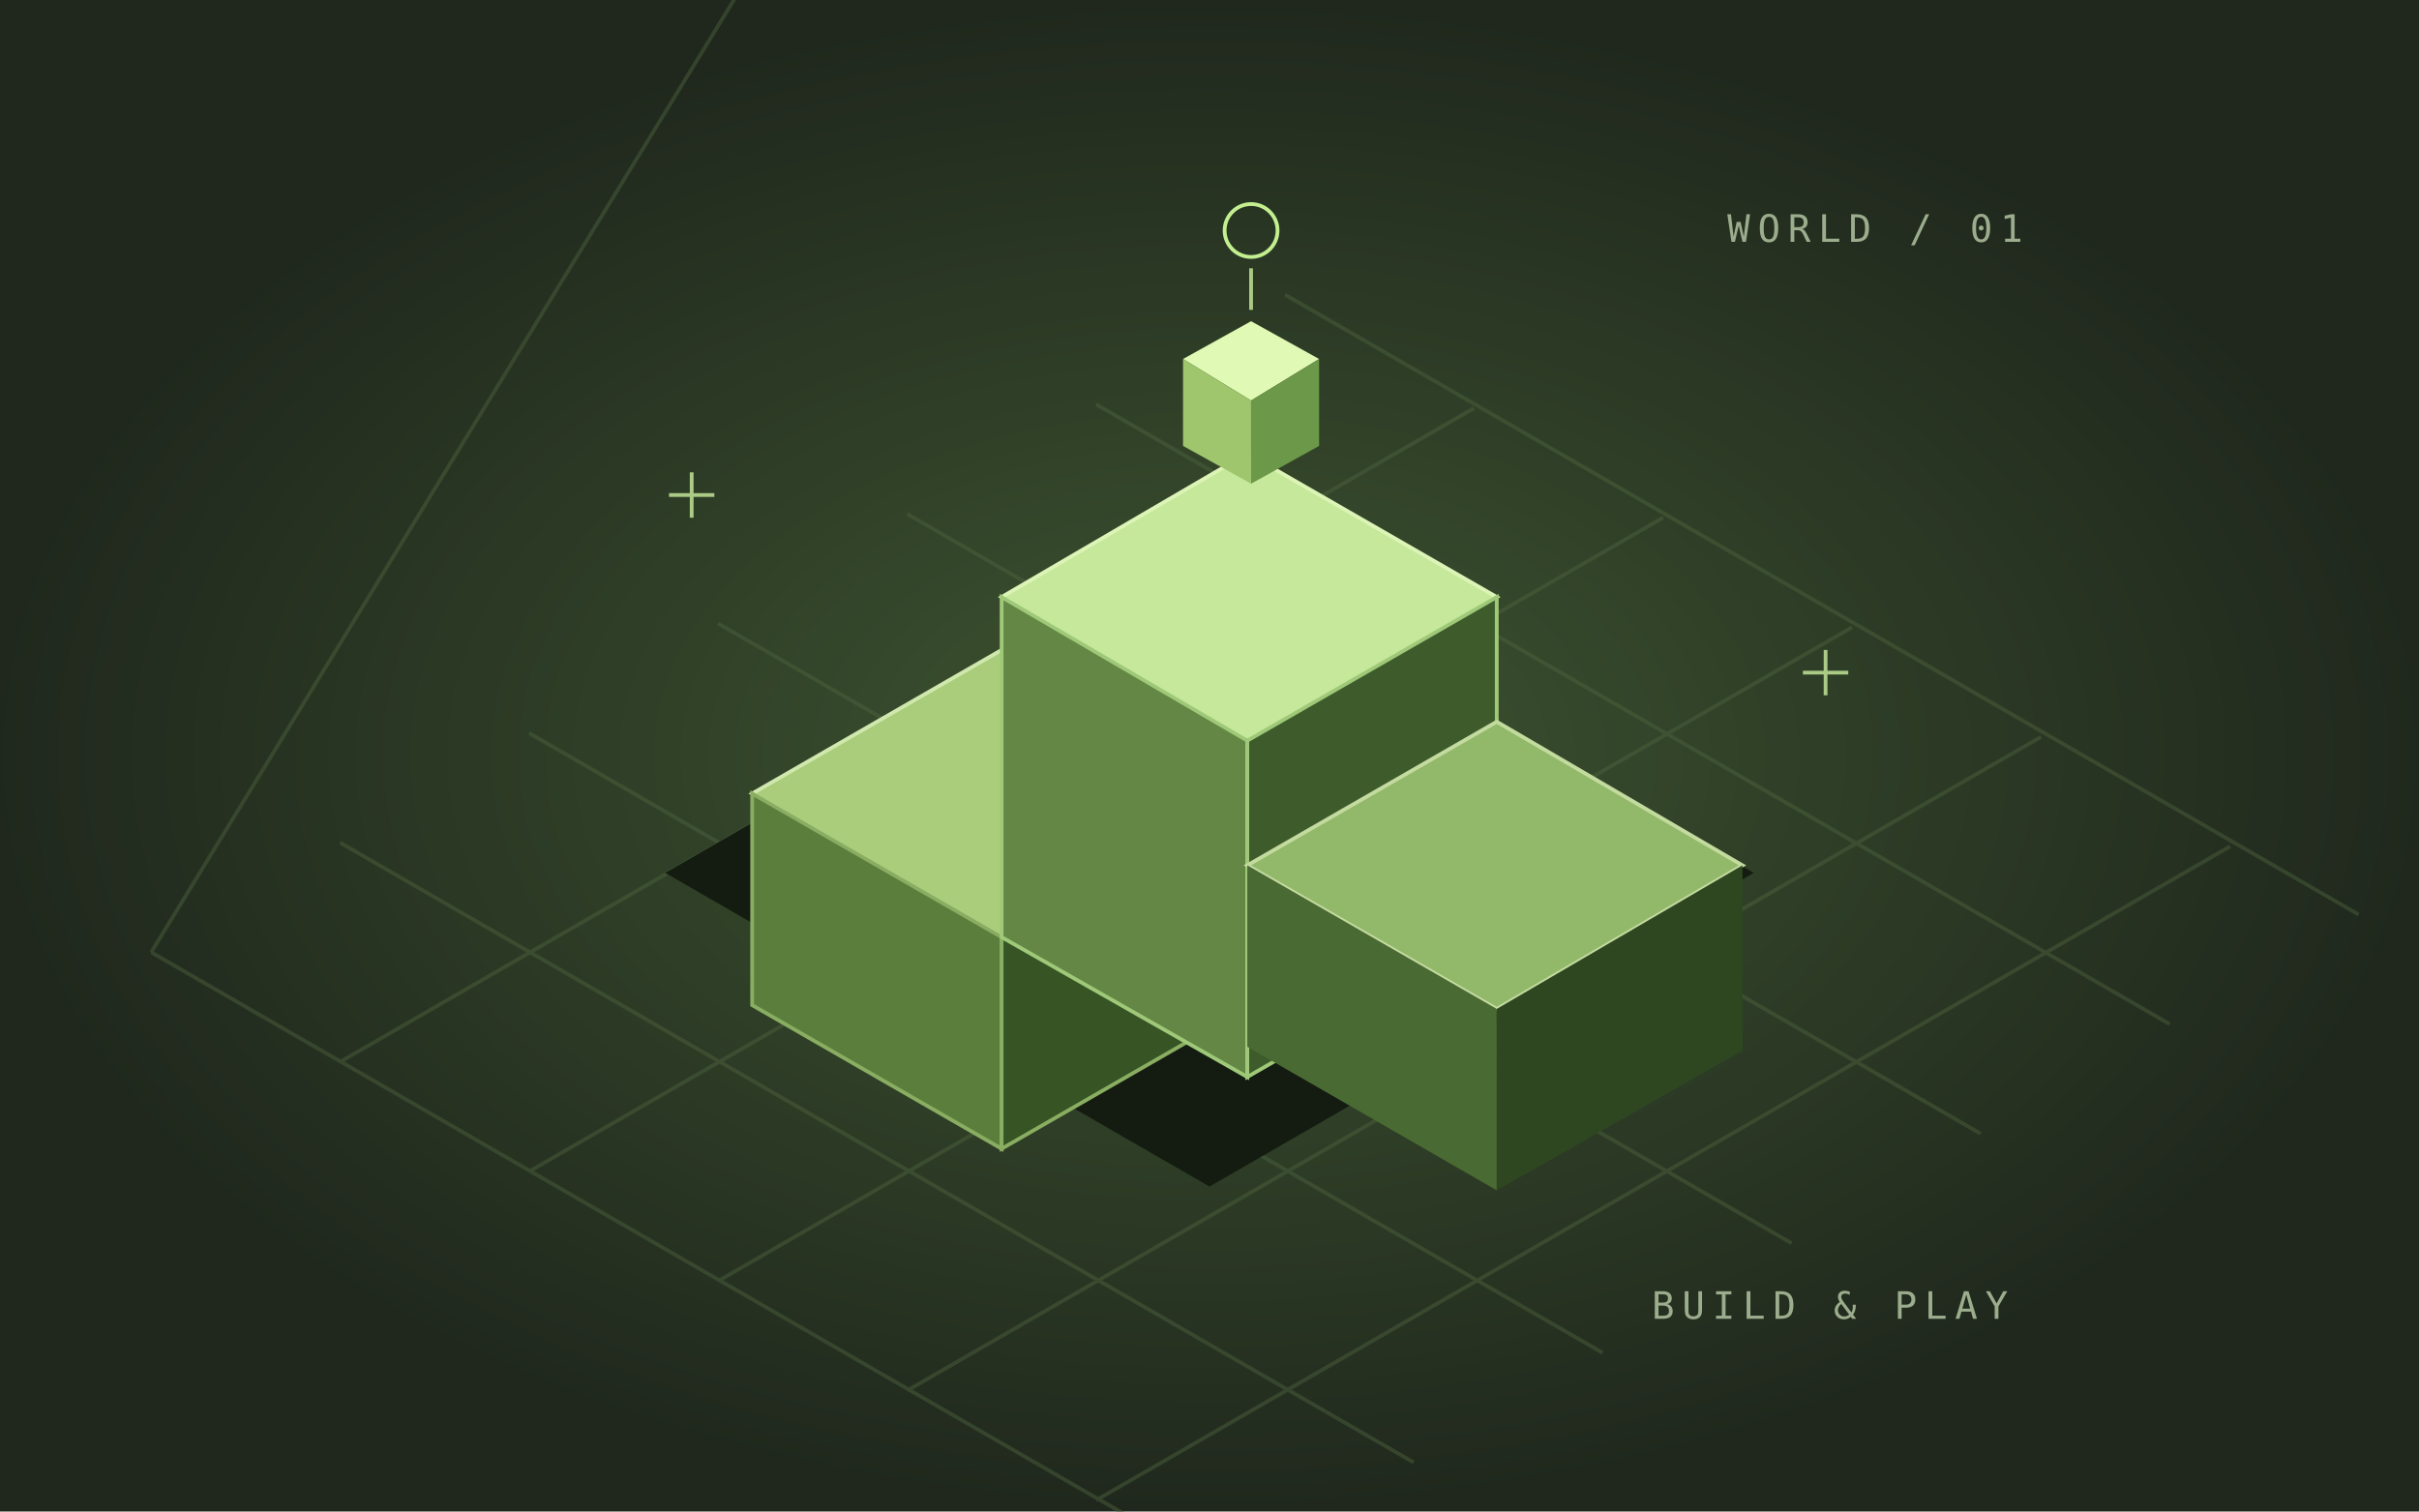
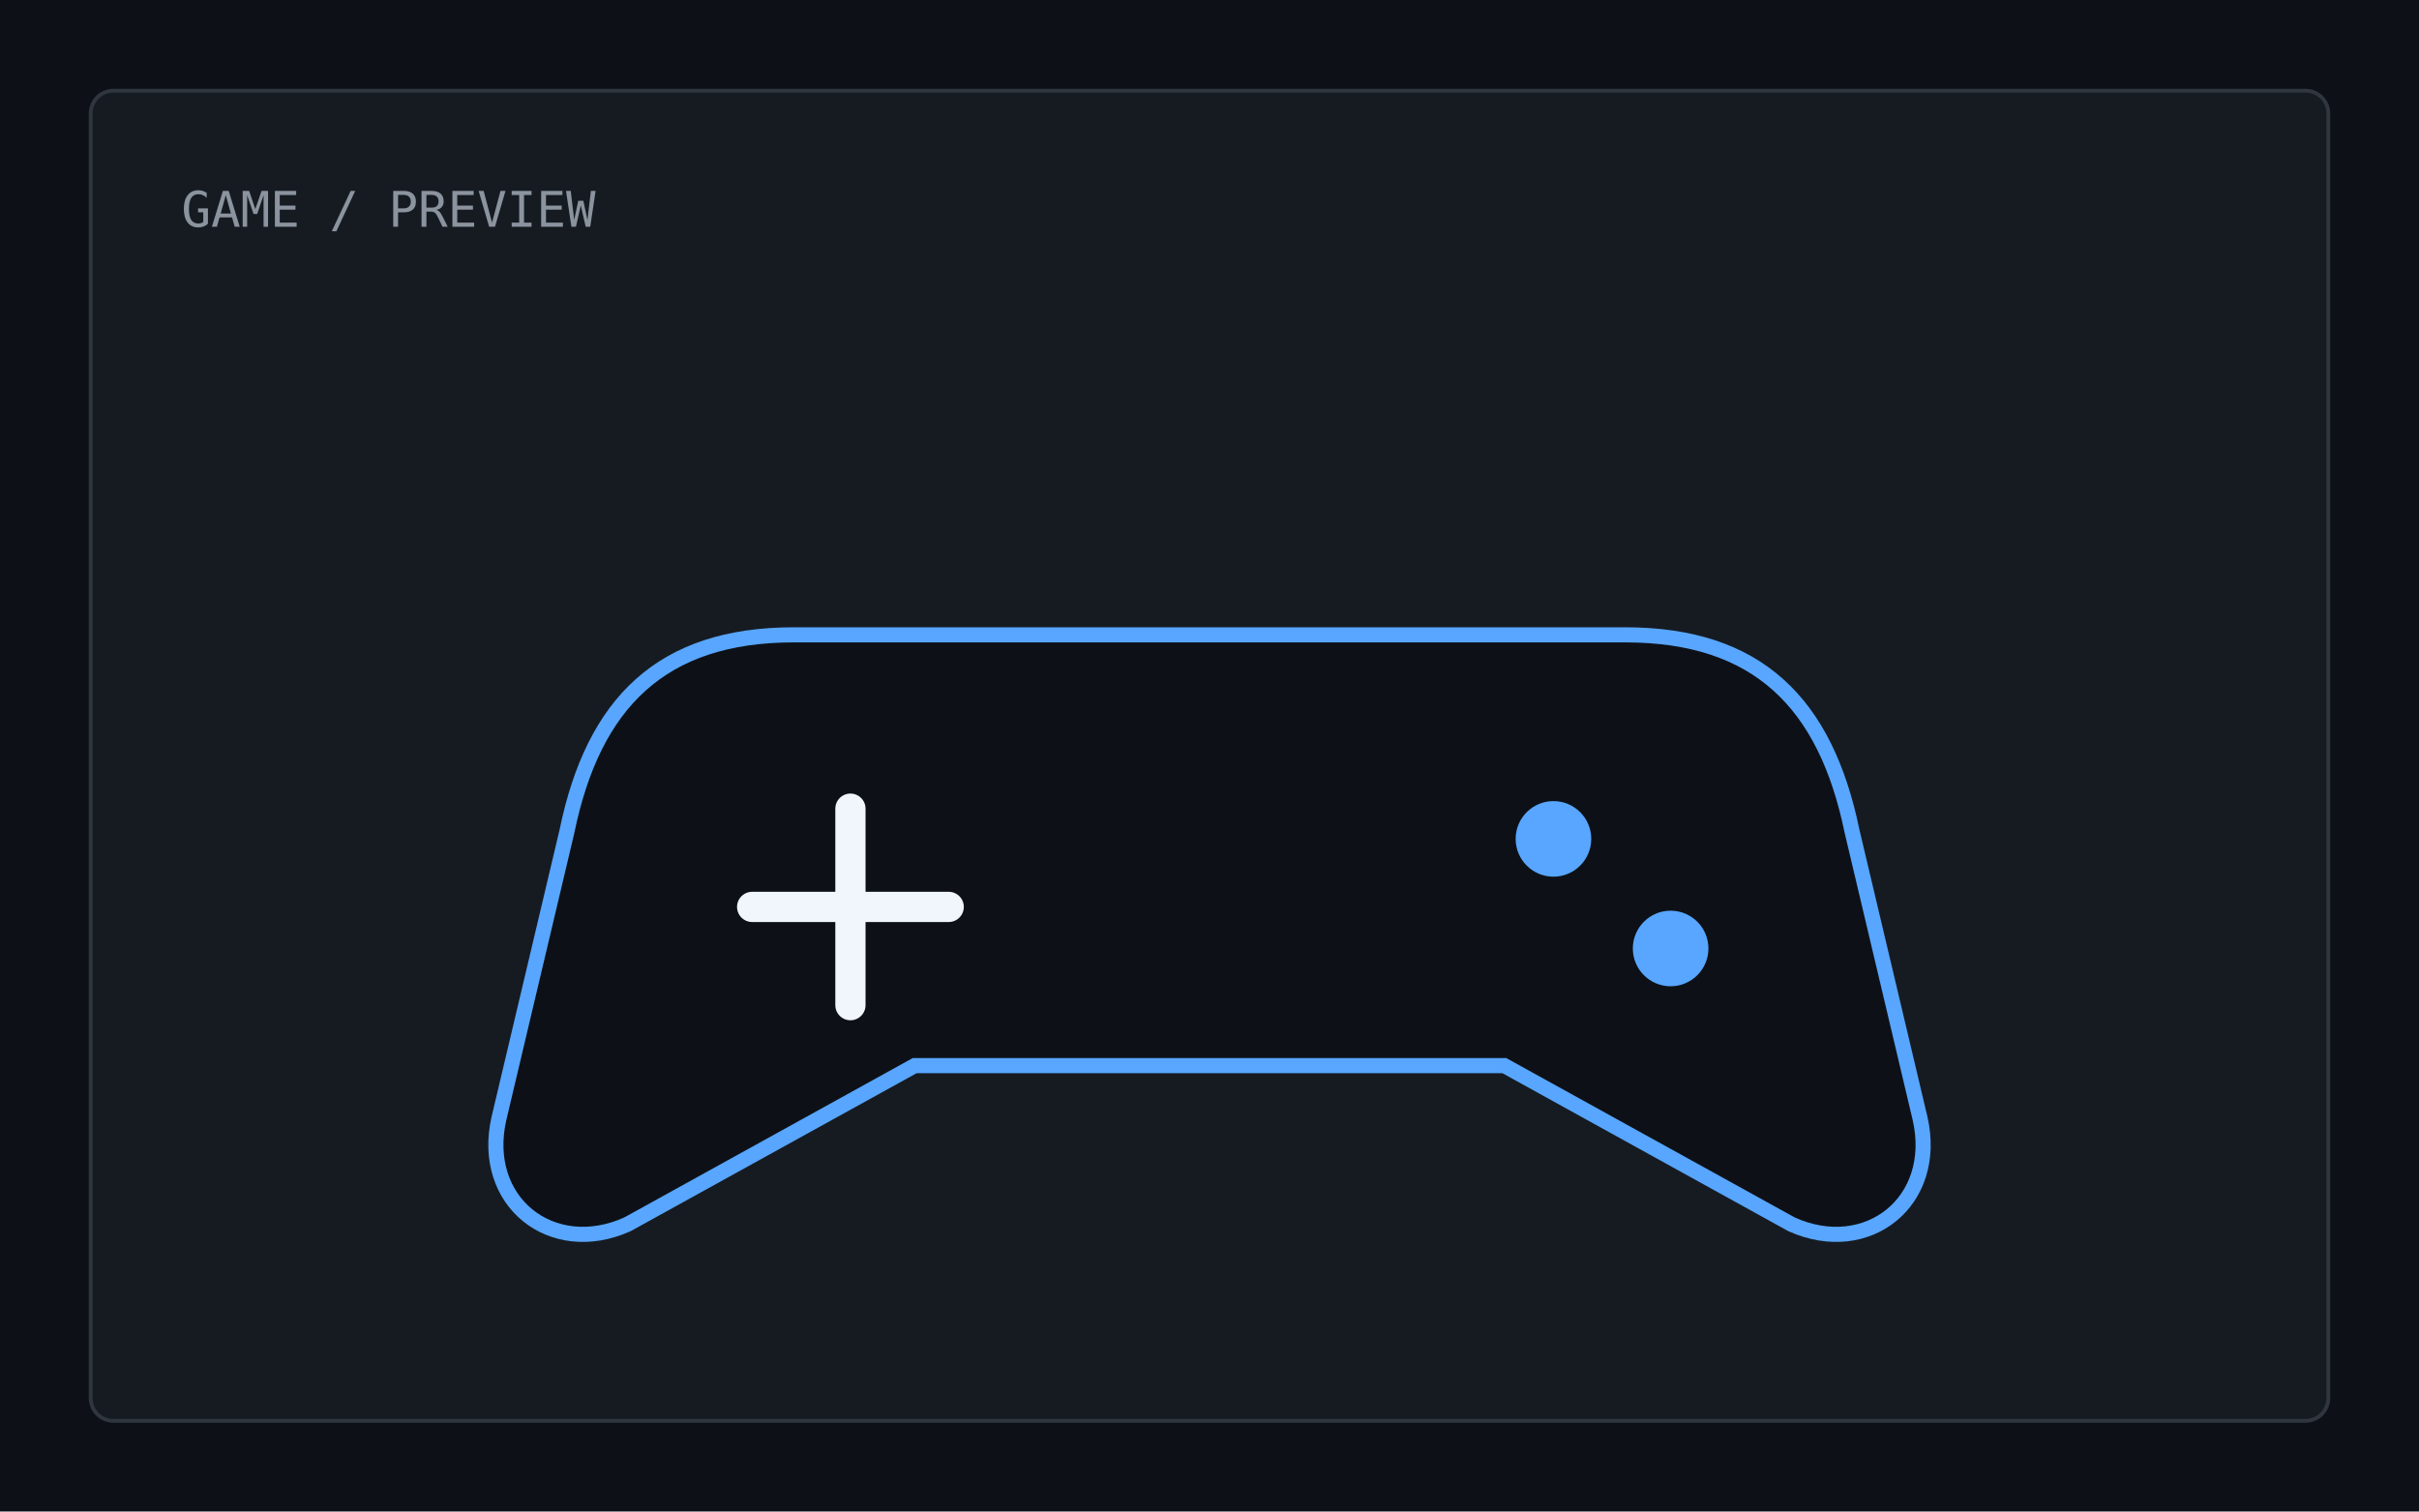
<svg xmlns="http://www.w3.org/2000/svg" viewBox="0 0 640 400" fill="none">
-   <defs>
-     <radialGradient id="g">
-       <stop stop-color="#3e5531" />
-       <stop offset="1" stop-color="#20281d" />
-     </radialGradient>
-   </defs>
-   <rect width="640" height="400" fill="url(#g)" />
-   <g stroke="#4e633e" opacity=".45">
-     <path d="m40 252 284 164M90 223l284 164M140 194l284 164M190 165l284 164M240 136l284 164M290 107l284 164M340 78l284 164M40 252 300-173M90 281l300-173M140 310l300-173M190 339l300-173M240 368l300-173M290 397l300-173" />
-   </g>
-   <path d="m176 231 144-83 144 83-144 83z" fill="#141c11" />
-   <path d="m199 210 66-38 66 38-66 38z" fill="#a9cd7b" stroke="#d0e8ae" />
-   <path d="m199 210 66 38v56l-66-38z" fill="#5b7e3d" stroke="#89ad61" />
-   <path d="m265 248 66-38v56l-66 38z" fill="#365424" stroke="#89ad61" />
-   <path d="m265 158 65-38 66 38-66 38z" fill="#c5e89a" stroke="#ddf4b7" />
-   <path d="m265 158 65 38v89l-65-37z" fill="#648745" stroke="#9fc978" />
-   <path d="m330 196 66-38v89l-66 38z" fill="#3e5c2b" stroke="#9fc978" />
-   <path d="m330 229 66-38 65 38-65 38z" fill="#92b869" stroke="#c3db9f" />
-   <path d="m330 229 66 38v48l-66-38z" fill="#4a6a33" />
-   <path d="m396 267 65-38v49l-65 37z" fill="#2e4721" />
-   <path d="m313 95 18-10 18 10-18 11z" fill="#e0f9b4" />
-   <path d="m313 95 18 11v22l-18-10z" fill="#9fc66d" />
-   <path d="m331 106 18-11v23l-18 10z" fill="#6c9849" />
-   <circle cx="331" cy="61" r="7" stroke="#c4ef90" />
-   <path d="M331 71v11M177 131h12m-6-6v12M477 178h12m-6-6v12" stroke="#aaca85" />
-   <g font-family="Consolas,monospace" font-size="10" letter-spacing="2" fill="#9bad8d">
-     <text x="457" y="64">WORLD / 01</text>
-     <text x="437" y="349">BUILD &amp; PLAY</text>
-   </g>
+   <rect width="640" height="400" fill="#0d1117" />
+   <rect x="24" y="24" width="592" height="352" rx="6" fill="#161b22" stroke="#30363d" />
+   <path d="M210 168h220c35 0 53 18 60 52l18 76c5 22-14 37-34 28l-76-42H242l-76 42c-20 9-39-6-34-28l18-76c7-34 25-52 60-52Z" fill="#0d1117" stroke="#58a6ff" stroke-width="4" />
+   <path d="M225 214v52m-26-26h52" stroke="#f0f6fc" stroke-width="8" stroke-linecap="round" />
+   <circle cx="411" cy="222" r="10" fill="#58a6ff" />
+   <circle cx="442" cy="251" r="10" fill="#58a6ff" />
+   <text x="48" y="60" fill="#8b949e" font-family="Consolas,monospace" font-size="13">GAME / PREVIEW</text>
</svg>
